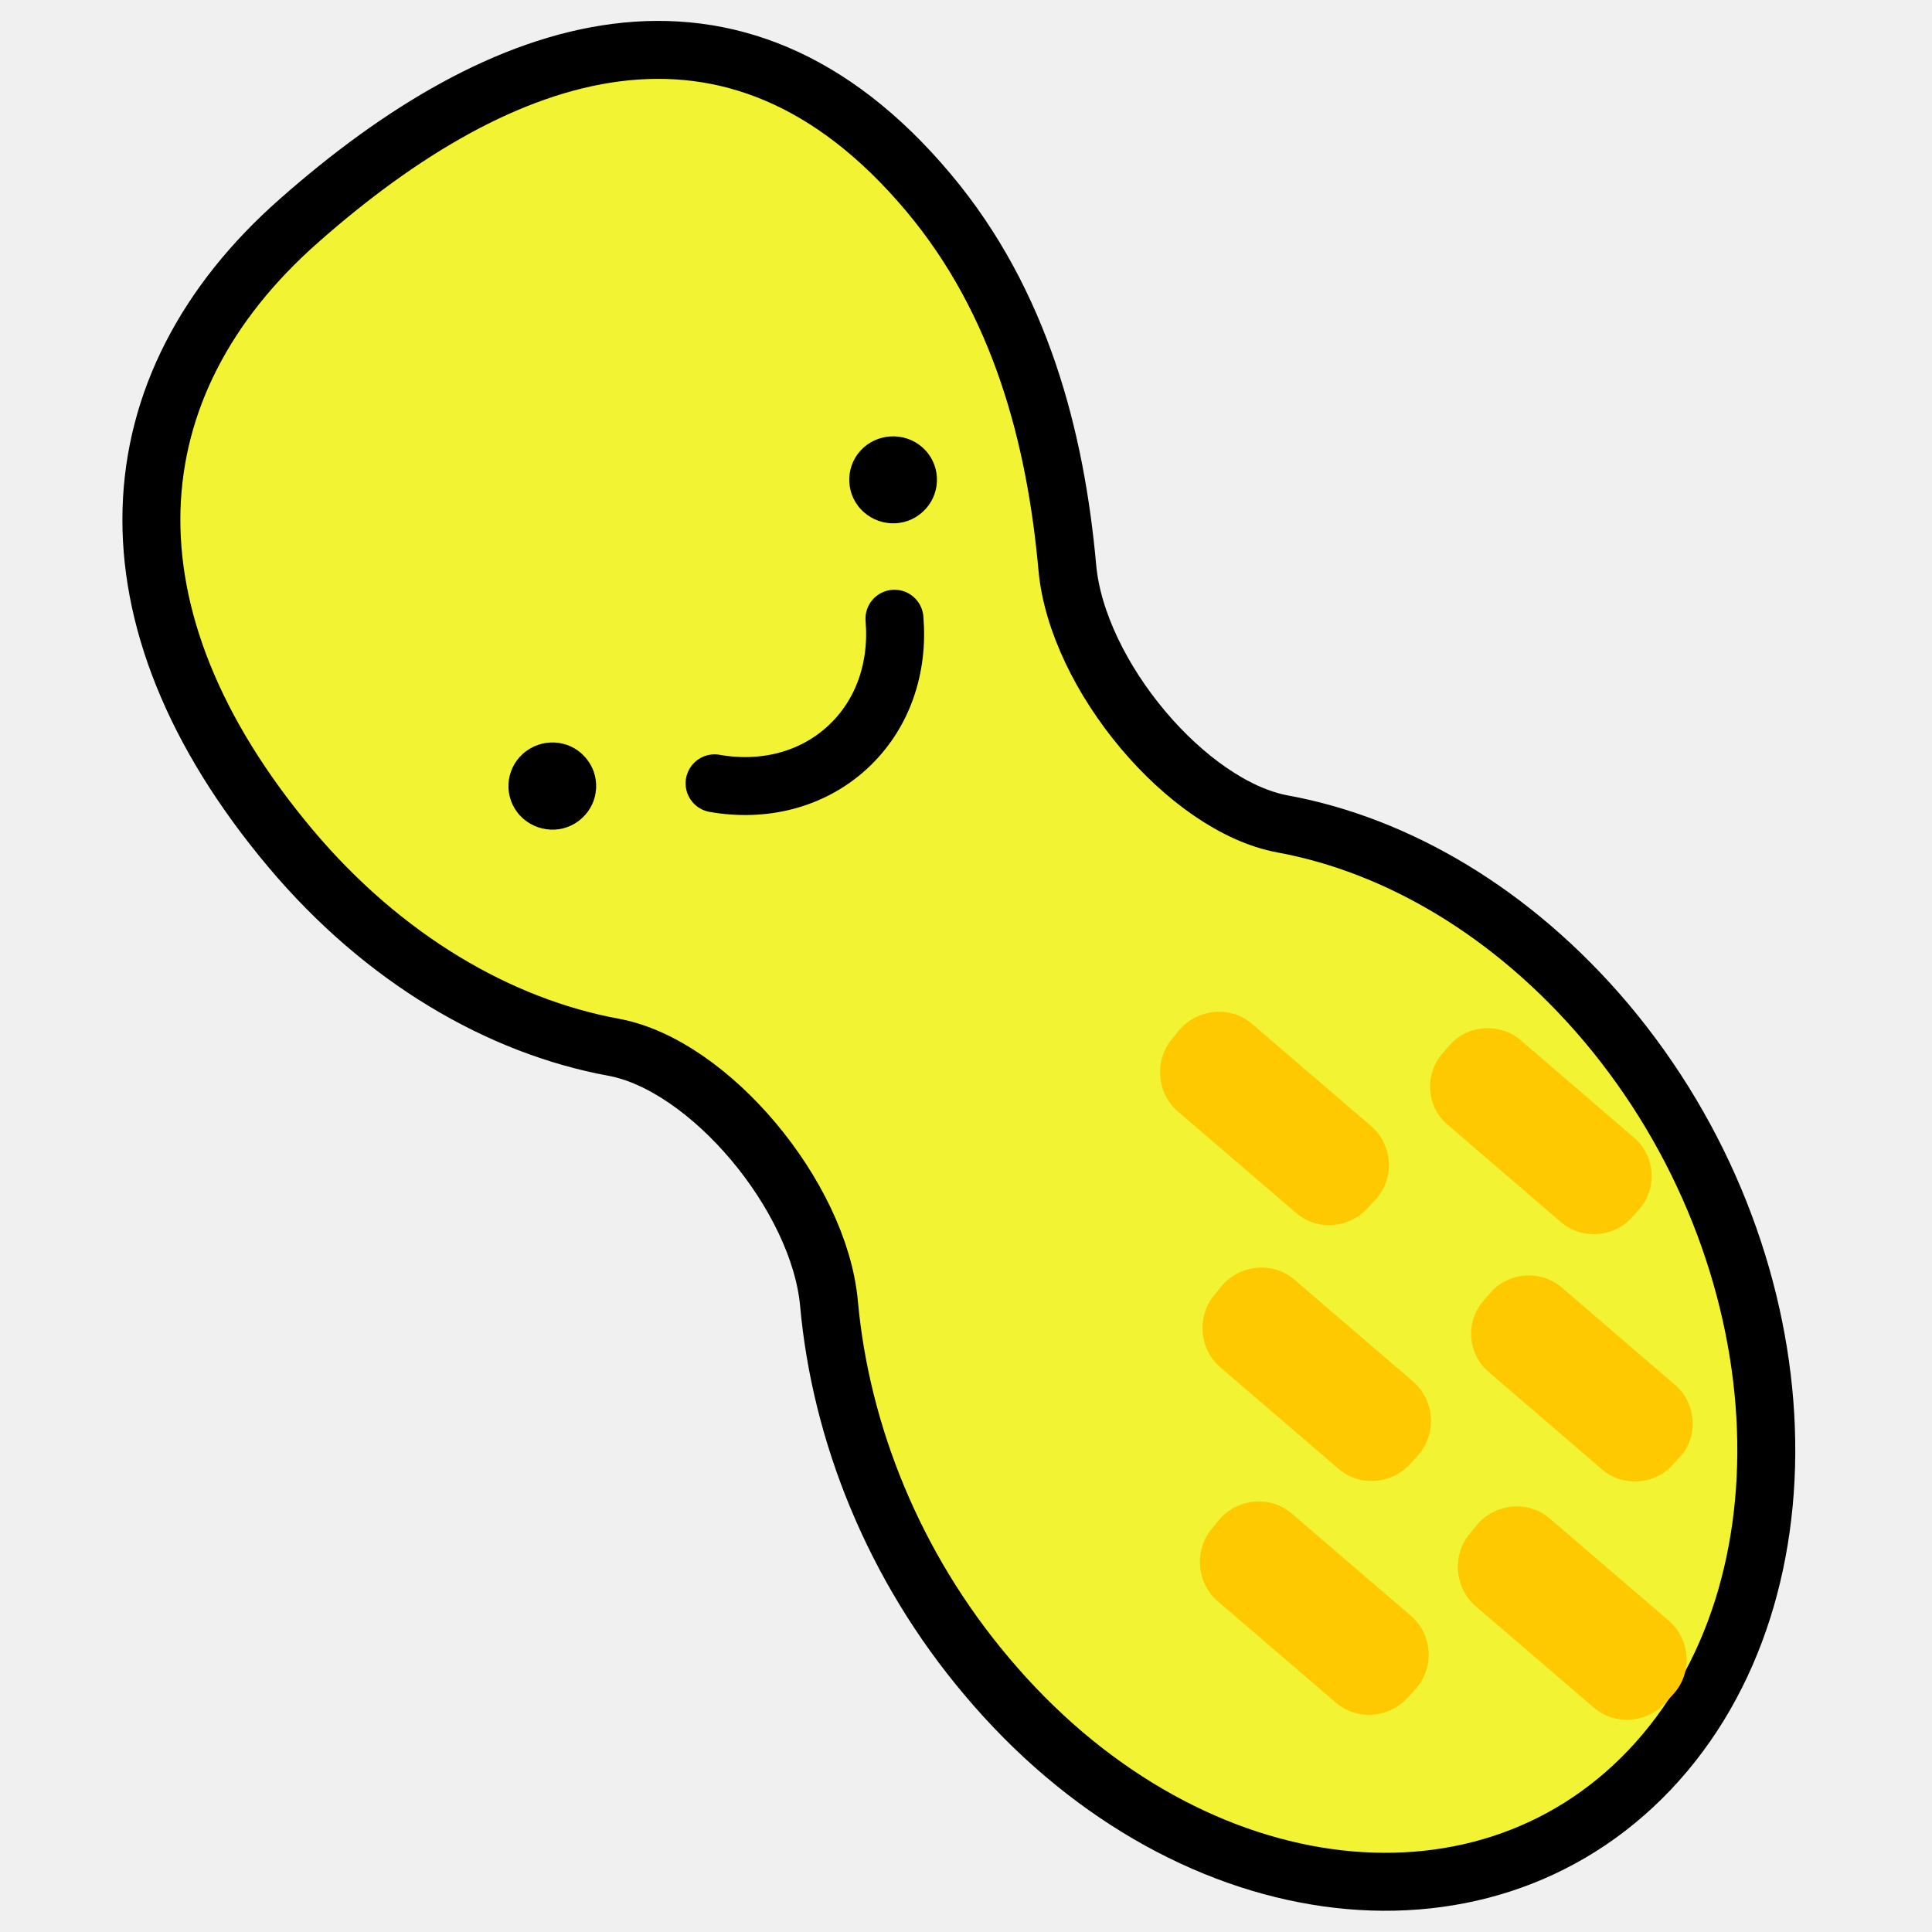
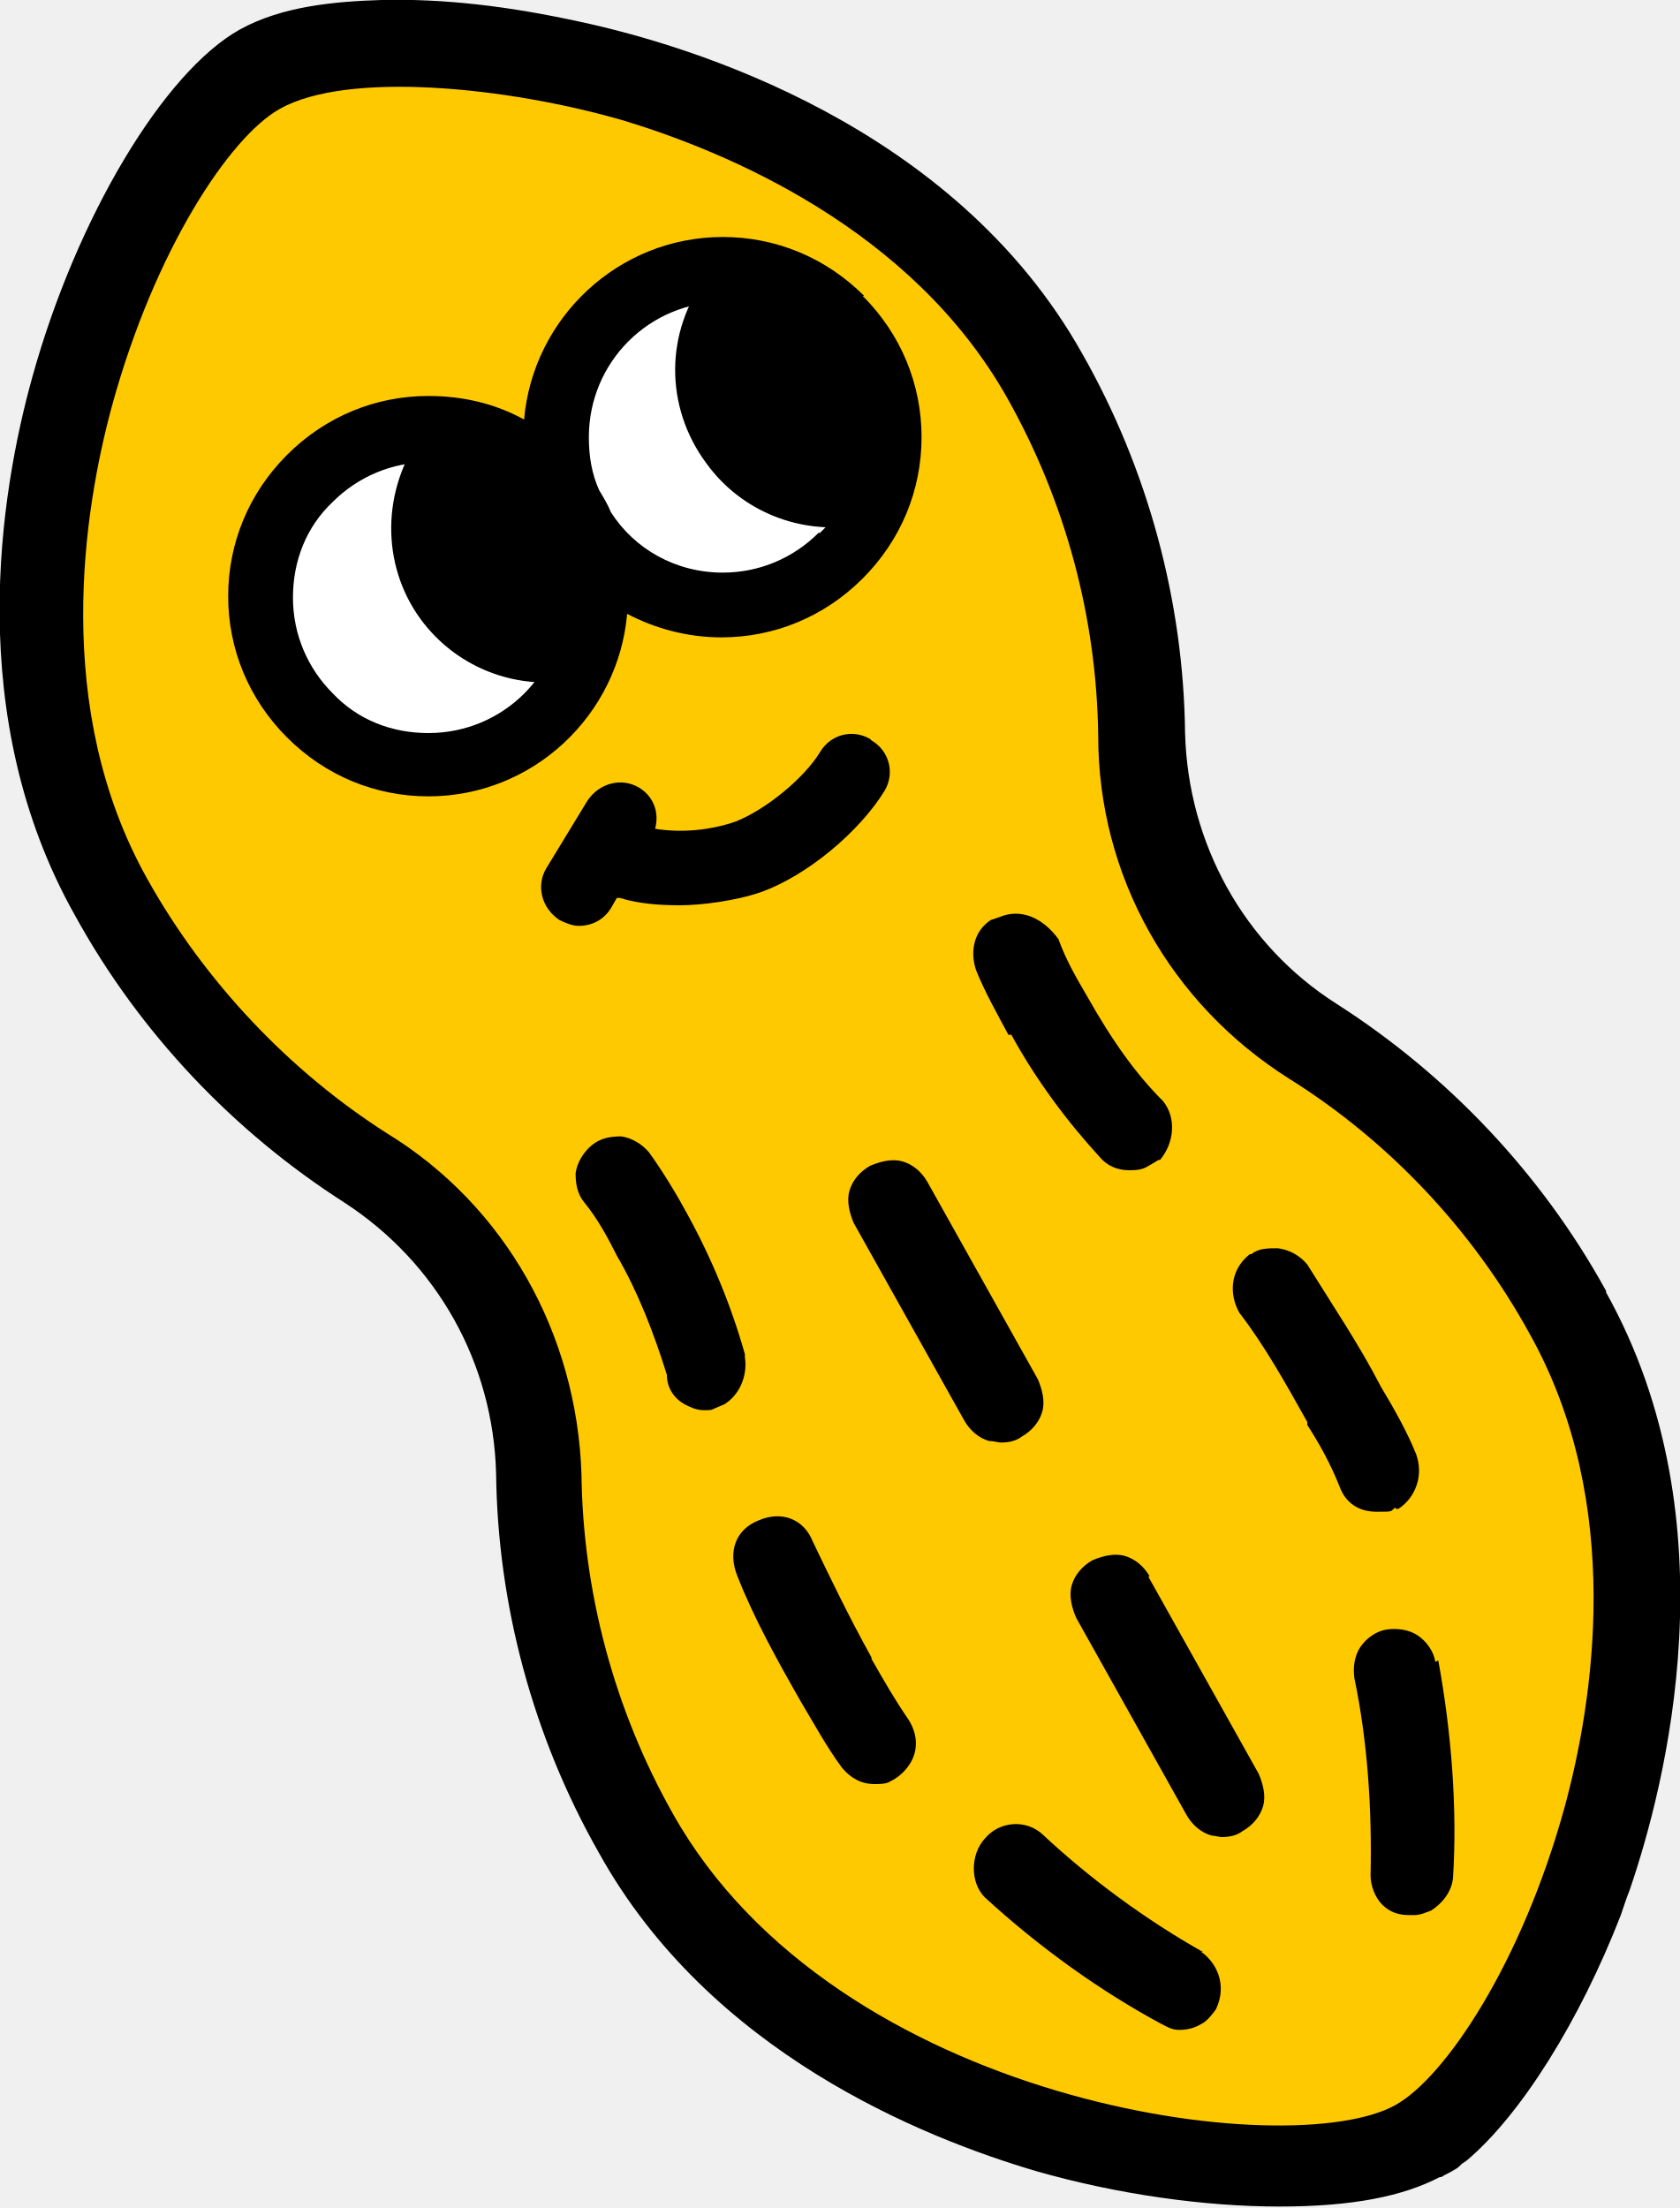
- <svg xmlns="http://www.w3.org/2000/svg" version="1.1" id="Layer_1" x="0px" y="0px" viewBox="0 0 400 400" style="enable-background:new 0 0 400 400;" xml:space="preserve">
-   <style type="text/css">
- 	.st0{fill:#F1F333;stroke:#000000;stroke-width:12;stroke-miterlimit:10;}
- 	.st1{fill:#FFC900;}
- 	.st2{fill-opacity:0;stroke:#000000;stroke-width:12;stroke-linecap:round;stroke-linejoin:round;}
- </style>
+ <svg xmlns="http://www.w3.org/2000/svg" version="1.1" viewBox="0 0 114.1 150">
+   <defs>
+     <style>
+       .cls-1 {
+         fill: #ffc900;
+       }
+ 
+       .cls-2 {
+         fill: #fff;
+       }
+     </style>
+   </defs>
  <g>
-     <g transform="matrix(0.9945219,-0.1045285,0.1045285,0.9945219,43.65633,26.14075)">
-       <g transform="matrix(1,0,0,1,130,148.055)">
-         <path class="st0" d="M75.6,18.8c-19.3-5.7-39.1-35-38.8-57.4c0.4-26.9-3.8-55.6-20.5-80.3c-35.1-52-84.7-40.2-130.2-7.8     c-42,29.8-50.5,77-15.3,129.1c16.7,24.7,39.1,41.1,62.2,47.9c19.3,5.7,39.1,35,38.8,57.4c-0.4,26.9,7.6,55.5,24.4,80.2     c35.1,52,95.4,67,134.5,33.6s42.4-102.8,7.2-154.8C121.1,42,98.7,25.6,75.6,18.8z" />
-       </g>
+     <g id="Layer_1">
      <g>
-         <path class="st1" d="M267.4,354.3l-1.8,1.6c-4.3,4-11.1,3.9-15.1-0.4l-22.1-23.4c-4-4.2-3.8-11.1,0.4-15.1l1.7-1.7     c4.3-4,11.1-3.9,15.1,0.4l22.1,23.4C271.9,343.4,271.7,350.3,267.4,354.3z" />
-         <path class="st1" d="M273.9,305.6l-1.7,1.5c-4.1,3.9-10.8,3.7-14.7-0.3l-21.4-22.7c-3.9-4.1-3.7-10.7,0.4-14.6l1.7-1.6     c4.1-3.9,10.8-3.7,14.7,0.3l21.4,22.7C278.2,295.1,278,301.8,273.9,305.6z" />
-         <path class="st1" d="M270.8,253.8l-1.7,1.5c-4.1,3.9-10.8,3.7-14.7-0.3L233,232.3c-3.9-4.1-3.7-10.7,0.4-14.6l1.7-1.6     c4.1-3.9,10.8-3.7,14.7,0.3l21.4,22.7C275.1,243.3,274.9,249.9,270.8,253.8z" />
-         <path class="st1" d="M214.4,347.7l-1.8,1.6c-4.3,4-11.1,3.9-15.1-0.4l-22.1-23.4c-4-4.2-3.8-11.1,0.4-15.1l1.7-1.7     c4.3-4,11.1-3.9,15.1,0.4l22.1,23.4C218.9,336.8,218.7,343.7,214.4,347.7z" />
-         <path class="st1" d="M220,299.6l-1.8,1.6c-4.3,4-11.1,3.9-15.1-0.4l-22.1-23.4c-4-4.2-3.8-11.1,0.4-15.1l1.7-1.7     c4.3-4,11.1-3.9,15.1,0.4l22.1,23.4C224.4,288.7,224.2,295.5,220,299.6z" />
-         <path class="st1" d="M216.8,246l-1.8,1.6c-4.3,4-11.1,3.9-15.1-0.4l-22.1-23.4c-4-4.2-3.8-11.1,0.4-15.1l1.7-1.7     c4.3-4,11.1-3.9,15.1,0.4l22.1,23.4C221.3,235.1,221.1,242,216.8,246z" />
-       </g>
-     </g>
-     <g>
-       <g transform="matrix(0.9945219,-0.1045285,0.1045285,0.9945219,72.72019,15.66418)">
-         <g transform="matrix(1,0,0,1,130,229.577)">
-           <path class="st2" d="M-70.5-76c9.7,2.8,20,1.5,28.1-4.5c8.1-6,12.3-15.4,12.5-25.5" />
-         </g>
-       </g>
-       <g transform="matrix(0.9945219,-0.1045285,0.1045285,0.9945219,72.72046,15.66434)">
-         <g transform="matrix(1,0,0,1,0,0)">
-           <g transform="matrix(1,0,0,1,100.627,212.381)">
-             <path d="M-67.3-67.1c3,4,2.1,9.7-1.9,12.6c-4,3-9.7,2.1-12.7-1.9c-3-4-2.1-9.7,1.9-12.6C-75.9-72-70.2-71.1-67.3-67.1z" />
-           </g>
-           <g transform="matrix(1,0,0,1,100.627,212.381)">
-             <path d="M9.5-122.8c3,4,2.1,9.7-1.9,12.6c-4,3-9.7,2.1-12.7-1.9s-2.1-9.7,1.9-12.6C0.8-127.6,6.5-126.8,9.5-122.8z" />
-           </g>
+         <path class="cls-1" d="M97.8,147.7c.3-.2.6-.3.8-.5.2-.1.4-.3.6-.5,0,0,.1-.1.2-.2,3.6-3,7.6-9.1,10.4-16.6,0,0,0,0,0-.1.2-.5.4-1.1.6-1.6,4.2-12.2,5.5-27.7-1.6-40.5-4.5-8-10.9-14.7-18.3-19.4-6.3-4.1-10.2-11-10.4-18.6-.1-8.8-2.5-17.7-7-25.7C66.3,11.5,52.2,4.5,39.5,1.7,35.1.7,30.4,0,25.9.2c-3.2.1-6.7.4-9.5,1.9C6.7,7.6-7.5,39.4,5.2,62.1c4.5,8,10.9,14.7,18.3,19.4,6.3,4.1,10.2,11,10.4,18.6.1,8.8,2.5,17.7,7,25.7,12.7,22.7,47.3,27.3,56.9,21.9h0Z" />
+         <path d="M109.1,87.7c-4.4-8-10.8-14.7-18.3-19.5-6.3-4-10.1-10.9-10.3-18.4-.1-8.9-2.5-17.9-7-25.8C64.8,8.5,46.9,3.1,39.5,1.5,34.5.4,30.1-.1,25.9,0c-3.1.1-6.7.4-9.6,2C11.1,4.9,5.2,14.8,2.2,25.6,0,33.5-2.5,48.7,5.1,62.2c4.4,8,10.8,14.7,18.3,19.5,6.3,4.1,10.1,10.9,10.3,18.4.1,8.9,2.5,17.9,7,25.8,7.5,13.5,21.9,19.3,29.7,21.6,5.6,1.6,11.5,2.4,16.5,2.4s8.4-.7,10.9-2h0s.1,0,.1,0c.3-.2.6-.3.9-.5.2-.1.3-.2.5-.4l.3-.2c3.7-3.1,7.7-9.5,10.5-16.7h0c.2-.6.4-1.2.6-1.7,2.4-7,7.1-25-1.6-40.6ZM106.3,122.7c-2.9,10.6-8.1,18.4-11.5,20.3-7.1,4-38,0-49.1-19.8h0c-4-7.1-6.1-15.1-6.2-23-.3-9.6-5.2-18.3-13.2-23.2-6.6-4.2-12.4-10.3-16.3-17.3-6.5-11.6-4.3-25.1-2.4-32.1,2.9-10.6,8-18.3,11.4-20.2,4.6-2.6,15.5-1.5,23.4.8,6.9,2.1,19.5,7.3,26,18.8,4,7.1,6.1,15,6.2,23,0,9.5,4.9,18.2,13,23.3,6.7,4.2,12.4,10.2,16.3,17.3,6.5,11.6,4.3,25.1,2.4,32.1Z" />
+         <path class="cls-2" d="M29.1,52c6.3,0,11.4-5.1,11.4-11.4,0-6.3-5.1-11.4-11.4-11.4-6.3,0-11.4,5.1-11.4,11.4,0,6.3,5.1,11.4,11.4,11.4Z" />
+         <path class="cls-2" d="M49.1,41.1c6.3,0,11.4-5.1,11.4-11.4,0-6.3-5.1-11.4-11.4-11.4-6.3,0-11.4,5.1-11.4,11.4,0,6.3,5.1,11.4,11.4,11.4Z" />
+         <path d="M58.7,20.1c-2.6-2.6-6-4-9.6-4h0c-7.1,0-12.9,5.5-13.5,12.4-2-1.1-4.2-1.6-6.5-1.6-3.6,0-7,1.4-9.6,4-2.6,2.6-4,6-4,9.6s1.4,7,4,9.6c2.6,2.6,6,4,9.6,4h0c7.1,0,12.9-5.5,13.5-12.4,1.9,1,4.1,1.6,6.4,1.6h0c3.6,0,7-1.4,9.6-4,2.6-2.6,4-6,4-9.6,0-3.6-1.4-7-4-9.6ZM29.1,49.8c-2.5,0-4.8-.9-6.5-2.7-1.7-1.7-2.7-4-2.7-6.5,0-2.5.9-4.8,2.7-6.5,1.7-1.7,4-2.7,6.5-2.7h0c2.4,0,4.7.9,6.5,2.7.4.4.8.9,1.2,1.4.2.5.5,1,.8,1.5.5,1.1.7,2.3.7,3.6,0,5.1-4.1,9.2-9.2,9.2ZM55.6,36.2c-1.7,1.7-4,2.7-6.5,2.7h0c-3.2,0-6-1.6-7.6-4.1-.2-.5-.5-1-.8-1.5-.5-1.1-.7-2.3-.7-3.6,0-5.1,4.1-9.2,9.2-9.2h0c2.4,0,4.7.9,6.5,2.7,1.7,1.7,2.7,4,2.7,6.5,0,2.5-.9,4.8-2.7,6.5Z" />
+         <path d="M48,18.8c-2.8,3.7-2.9,8.8,0,12.7,2.4,3.3,6.4,4.8,10.2,4.2,2.8-3.7,2.9-8.8,0-12.7-2.4-3.3-6.4-4.8-10.2-4.2Z" />
+         <path d="M28.6,29.6c-2.6,3.6-2.8,8.7,0,12.5,2.3,3.1,6,4.6,9.6,4.2,2.6-3.6,2.8-8.7,0-12.5-2.3-3.1-6-4.6-9.6-4.2Z" />
+         <path d="M59.1,50.2c-1.2-.7-2.7-.3-3.4.9-1.1,1.8-3.7,3.9-5.7,4.7-1.7.6-3.7.8-5.5.5.3-1.1-.1-2.2-1.1-2.8-1.2-.7-2.7-.3-3.5.9l-2.8,4.6c-.7,1.2-.3,2.7.9,3.5.4.2.9.4,1.3.4.9,0,1.7-.4,2.2-1.2l.4-.7c0,0,.1,0,.2,0,1.3.4,2.7.5,4.1.5s3.8-.3,5.5-.9c3.1-1.1,6.7-4.1,8.4-6.9.7-1.2.3-2.7-.9-3.4Z" />
+         <g>
+           <path d="M81.7,132.6c-3.9-2.2-7.7-5-10.9-8-1.1-1-2.9-.9-3.9.3-1,1.1-1,3,0,4,3.7,3.4,7.9,6.4,12,8.6.4.2.7.4,1.2.4s1-.1,1.5-.4c.4-.2.7-.6,1-1h0c.8-1.7,0-3.2-1-3.9Z" />
+           <path d="M59.2,112.6c-1.5-2.7-2.9-5.6-4-7.9-.6-1.5-2.1-2.1-3.7-1.4-1.5.6-2.1,2.1-1.4,3.8,1.1,2.8,2.7,5.7,4.3,8.5.9,1.5,1.7,3,2.8,4.5.6.7,1.3,1.1,2.2,1.1s.9-.1,1.3-.3l.3-.2c1.3-1,1.6-2.5.7-3.9-.9-1.3-1.7-2.7-2.5-4.1Z" />
+           <path d="M50.6,92c-.9-3.2-2.2-6.4-3.9-9.5-.7-1.3-1.6-2.8-2.6-4.2-.5-.6-1.2-1-1.9-1.1-.7,0-1.4.1-2,.6-.6.5-1,1.2-1.1,1.9,0,.7.1,1.4.6,2,.9,1.1,1.6,2.4,2.2,3.6,1.4,2.4,2.5,5.2,3.4,8.1,0,.9.5,1.6,1.2,2,.4.2.8.4,1.3.4s.5,0,.7-.1l.7-.3c1-.6,1.6-1.9,1.4-3.2Z" />
+           <path d="M97.5,112.9c-.1-.7-.6-1.4-1.2-1.8-.6-.4-1.4-.5-2.1-.4-.7.1-1.4.6-1.8,1.2-.4.6-.5,1.4-.4,2.1.9,4.3,1.2,8.9,1.1,13.4,0,.7.3,1.5.8,2,.5.5,1.1.7,1.8.7.1,0,.3,0,.4,0,.4,0,.8-.2,1.1-.3.8-.5,1.4-1.3,1.5-2.2.3-4.7-.1-9.9-1-14.8Z" />
+           <path d="M68.7,70.3c1.7,3.1,3.8,5.9,6,8.3.5.6,1.2.9,2,.9s1-.1,1.5-.4l.5-.3h.1c1-1.2,1.1-2.9.2-4-1.8-1.8-3.4-4-5.2-7.2-.7-1.2-1.4-2.4-1.9-3.8h0c-1.1-1.5-2.6-2.1-4-1.5l-.6.2h0c-1.2.8-1.4,2.2-1,3.4.6,1.5,1.4,2.9,2.2,4.4Z" />
+           <path d="M94.8,102.5h.2c1.2-.8,1.7-2.3,1.2-3.7-.6-1.5-1.5-3.1-2.4-4.6h0c-1.5-2.9-3.2-5.4-5-8.3-.5-.6-1.2-1-2-1.1-.7,0-1.3,0-1.8.4h-.1c-1.4,1.1-1.4,2.8-.7,4,1.7,2.2,3.2,4.9,4.6,7.4v.2c.9,1.4,1.6,2.7,2.2,4.2.4,1.1,1.3,1.7,2.5,1.7s.9,0,1.3-.3Z" />
+           <path d="M67.3,97.9c.2,0,.5.1.7.1.5,0,1-.1,1.4-.4.7-.4,1.2-1,1.4-1.7.2-.7,0-1.5-.3-2.2l-7.5-13.4c-.4-.7-1-1.2-1.7-1.4-.7-.2-1.5,0-2.2.3-.7.4-1.2,1-1.4,1.7-.2.7,0,1.5.3,2.2l7.5,13.4c.4.7,1,1.2,1.7,1.4Z" />
+           <path d="M78.1,107.1c-.4-.7-1-1.2-1.7-1.4-.7-.2-1.5,0-2.2.3-.7.4-1.2,1-1.4,1.7-.2.7,0,1.5.3,2.2l7.5,13.4c.4.7,1,1.2,1.7,1.4.2,0,.5.1.7.1.5,0,1-.1,1.4-.4h0c.7-.4,1.2-1,1.4-1.7.2-.7,0-1.5-.3-2.2l-7.5-13.4Z" />
        </g>
      </g>
    </g>
  </g>
</svg>
